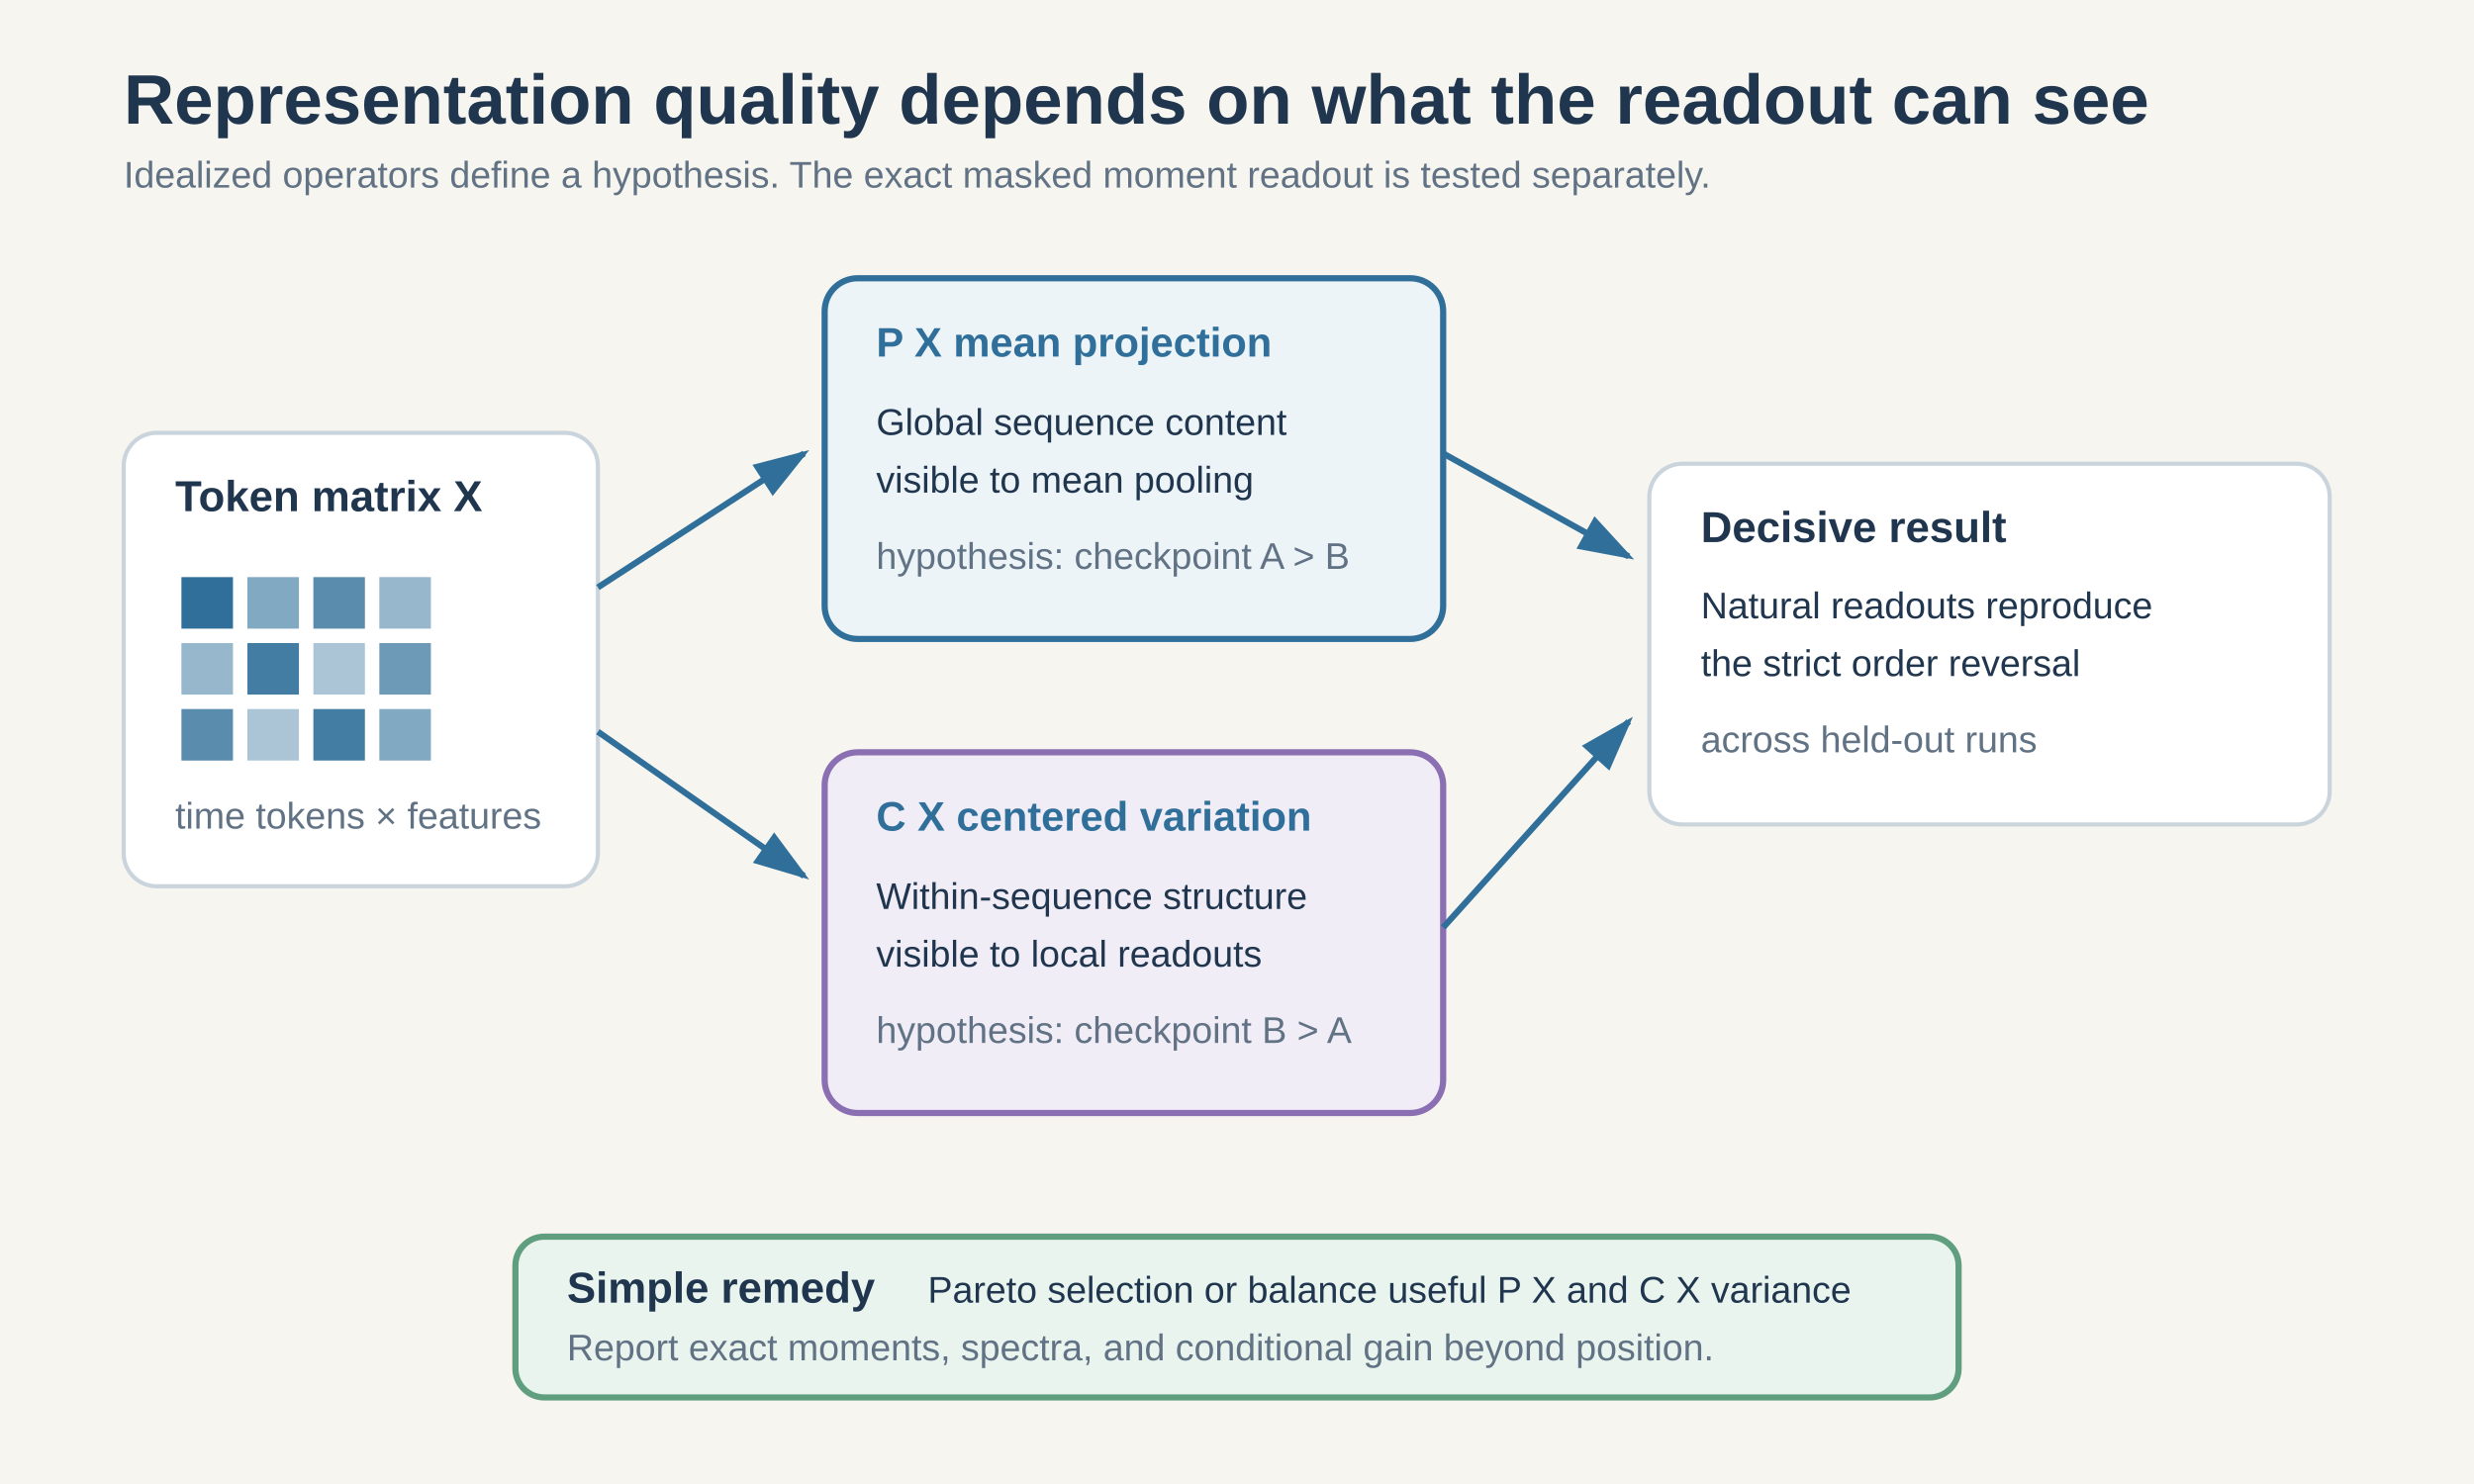
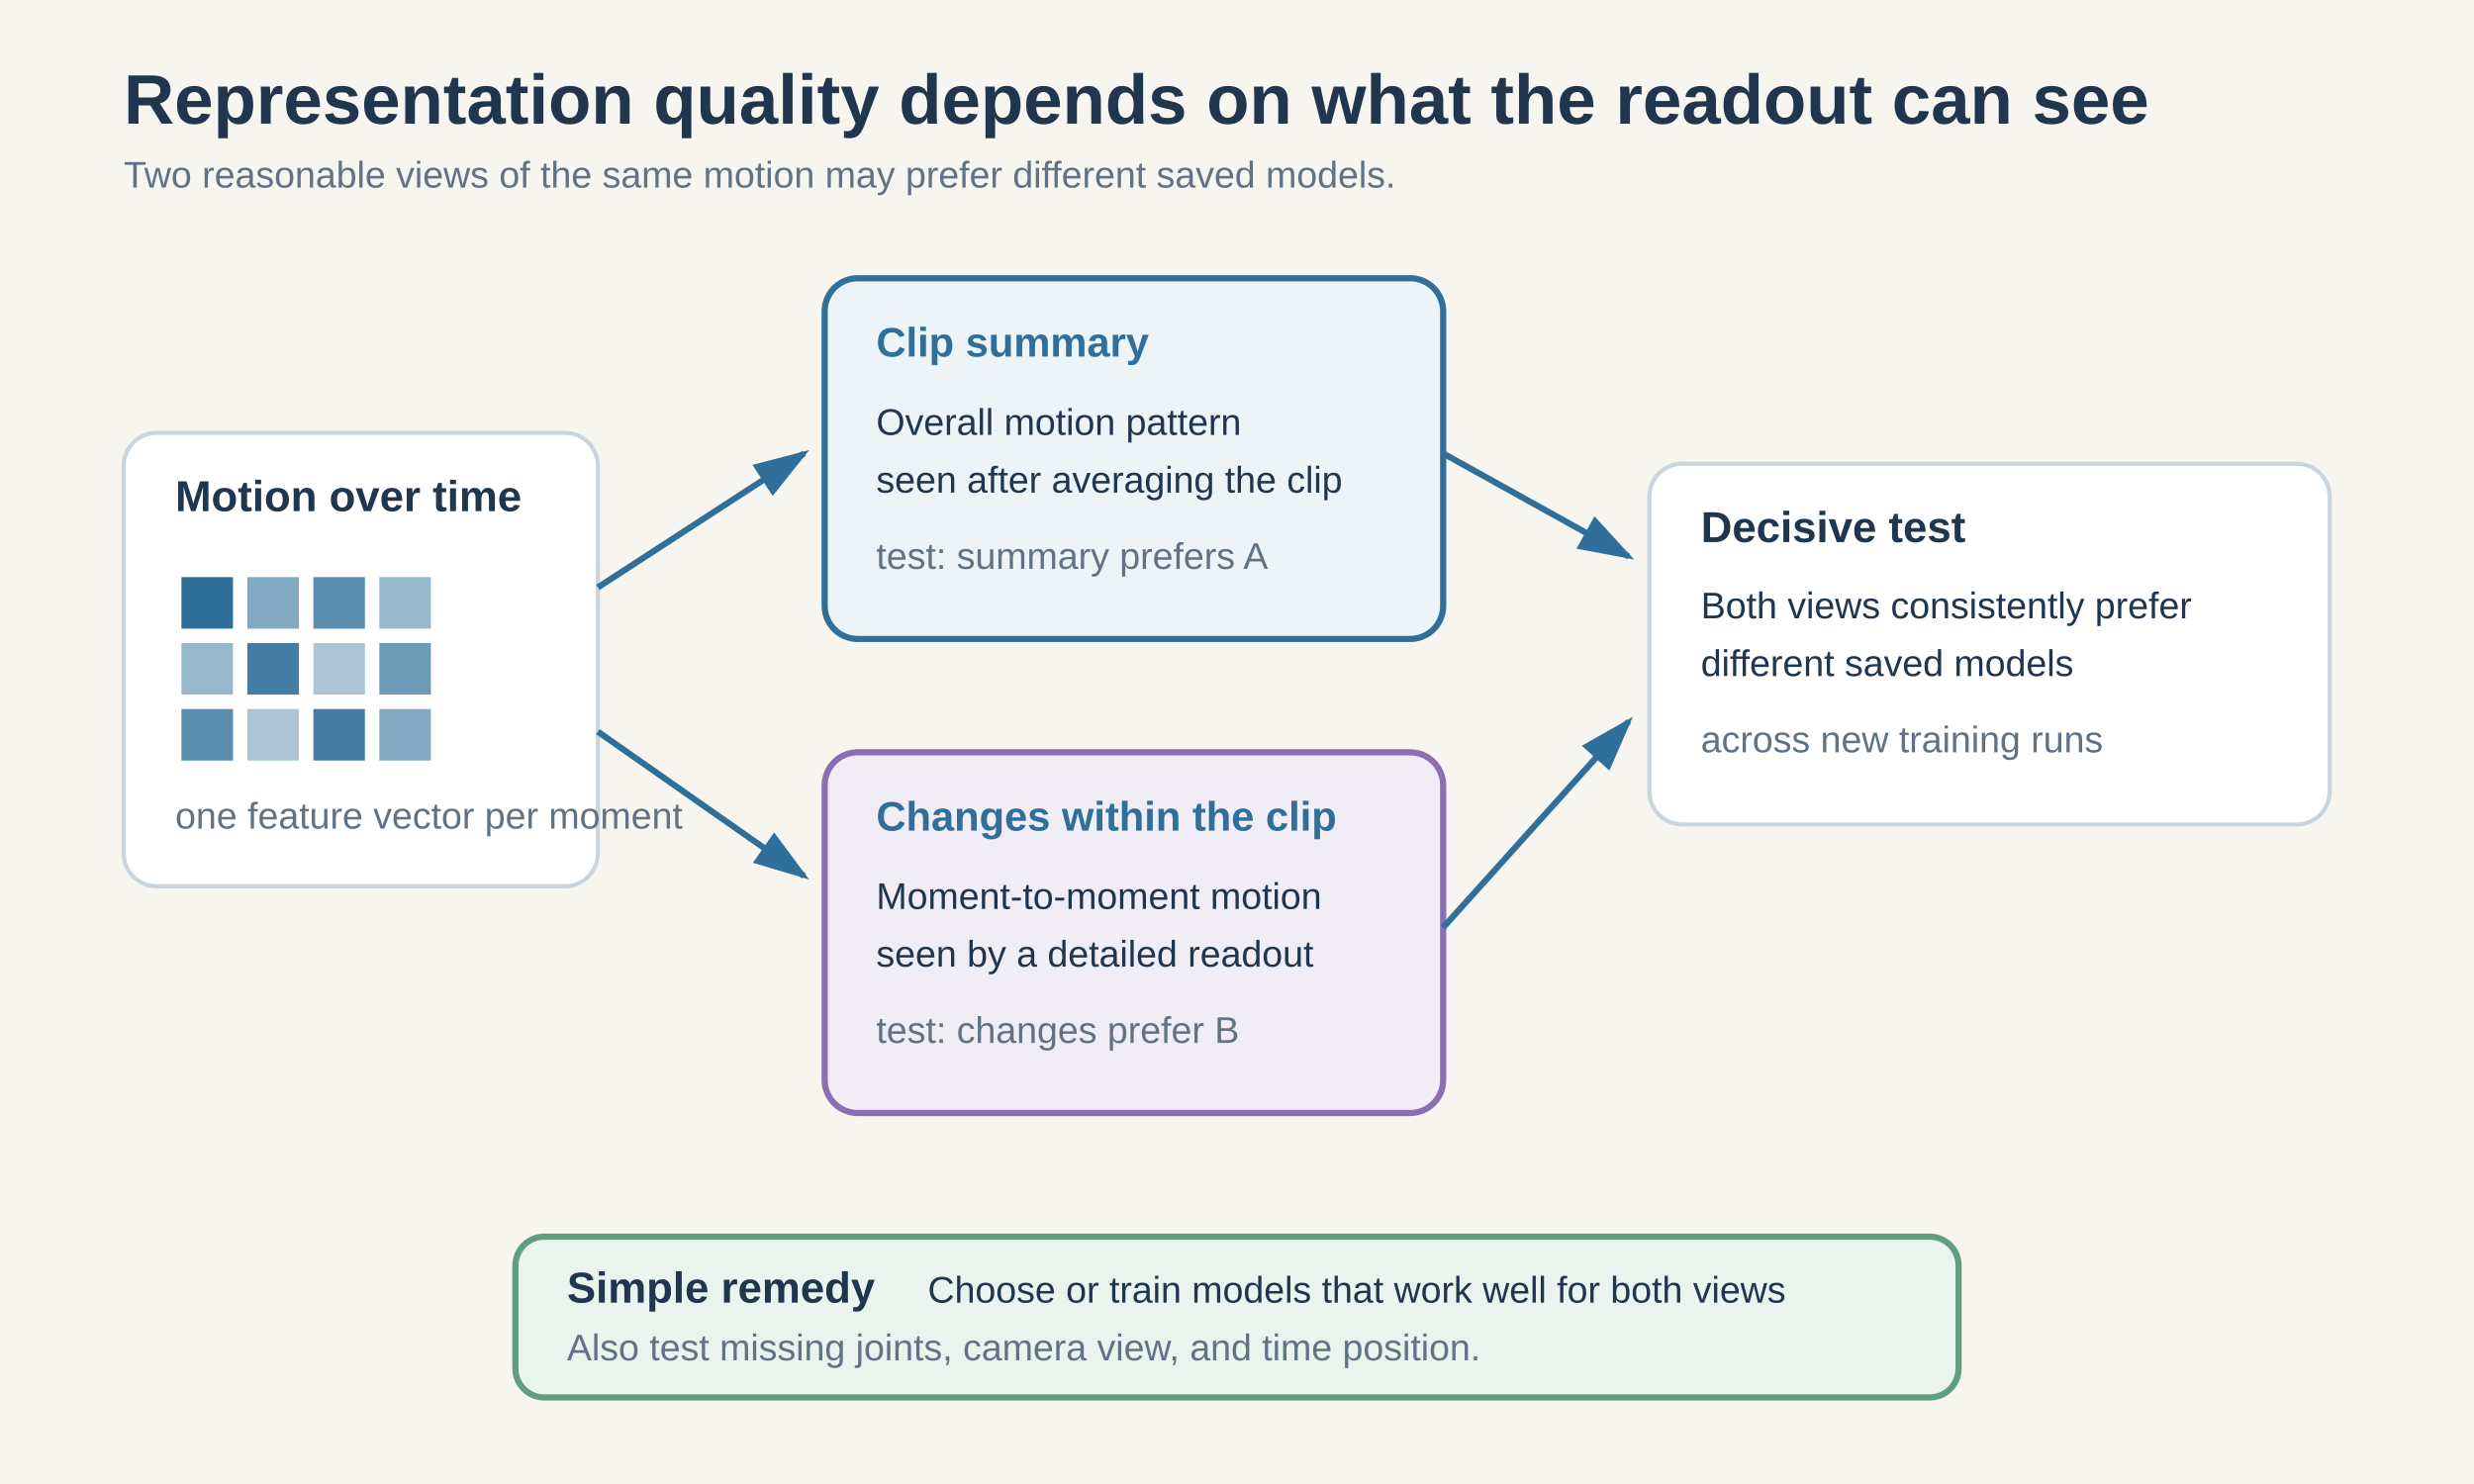
<svg xmlns="http://www.w3.org/2000/svg" width="1200" height="720" viewBox="0 0 1200 720" role="img" aria-labelledby="title desc">
  <defs>
    <style>
      .bg{fill:#f7f5ef}.card{fill:#fff;stroke:#cad4dc;stroke-width:2}.p{fill:#edf4f8;stroke:#2f6f99;stroke-width:3}.c{fill:#f1edf7;stroke:#8a6fb3;stroke-width:3}.rem{fill:#eaf4ee;stroke:#5f9e7e;stroke-width:3}.h{font:bold 34px Arial,sans-serif;fill:#20364e}.t{font:bold 21px Arial,sans-serif;fill:#20364e}.b{font:18px Arial,sans-serif;fill:#20364e}.s{font:18px Arial,sans-serif;fill:#607284}.math{font:bold 20px Arial,sans-serif;fill:#2f6f99}
    </style>
    <marker id="a" markerWidth="10" markerHeight="10" refX="8" refY="3" orient="auto">
      <path d="M0 0L9 3L0 6Z" fill="#2f6f99" />
    </marker>
  </defs>
  <rect class="bg" width="1200" height="720" />
  <text class="h" x="60" y="60">Representation quality depends on what the readout can see</text>
-   <text class="s" x="60" y="91">Idealized operators define a hypothesis. The exact masked moment readout is tested separately.</text>
+   <text class="s" x="60" y="91">Two reasonable views of the same motion may prefer different saved models.</text>
  <rect class="card" x="60" y="210" rx="16" width="230" height="220" />
-   <text class="t" x="85" y="248">Token matrix X</text>
+   <text class="t" x="85" y="248">Motion over time</text>
  <g fill="#2f6f99">
    <rect x="88" y="280" width="25" height="25" />
    <rect x="120" y="280" width="25" height="25" opacity=".6" />
    <rect x="152" y="280" width="25" height="25" opacity=".8" />
    <rect x="184" y="280" width="25" height="25" opacity=".5" />
    <rect x="88" y="312" width="25" height="25" opacity=".5" />
    <rect x="120" y="312" width="25" height="25" opacity=".9" />
    <rect x="152" y="312" width="25" height="25" opacity=".4" />
    <rect x="184" y="312" width="25" height="25" opacity=".7" />
    <rect x="88" y="344" width="25" height="25" opacity=".8" />
    <rect x="120" y="344" width="25" height="25" opacity=".4" />
    <rect x="152" y="344" width="25" height="25" opacity=".9" />
    <rect x="184" y="344" width="25" height="25" opacity=".6" />
  </g>
-   <text class="s" x="85" y="402">time tokens × features</text>
+   <text class="s" x="85" y="402">one feature vector per moment</text>
  <path d="M290 285 L390 220" stroke="#2f6f99" stroke-width="3" marker-end="url(#a)" />
  <path d="M290 355 L390 425" stroke="#2f6f99" stroke-width="3" marker-end="url(#a)" />
  <rect class="p" x="400" y="135" rx="16" width="300" height="175" />
-   <text class="math" x="425" y="173">P X   mean projection</text>
-   <text class="b" x="425" y="211">Global sequence content</text>
-   <text class="b" x="425" y="239">visible to mean pooling</text>
-   <text class="s" x="425" y="276">hypothesis: checkpoint A &gt; B</text>
+   <text class="math" x="425" y="173">Clip summary</text>
+   <text class="b" x="425" y="211">Overall motion pattern</text>
+   <text class="b" x="425" y="239">seen after averaging the clip</text>
+   <text class="s" x="425" y="276">test: summary prefers A</text>
  <rect class="c" x="400" y="365" rx="16" width="300" height="175" />
-   <text class="math" x="425" y="403">C X   centered variation</text>
-   <text class="b" x="425" y="441">Within-sequence structure</text>
-   <text class="b" x="425" y="469">visible to local readouts</text>
-   <text class="s" x="425" y="506">hypothesis: checkpoint B &gt; A</text>
+   <text class="math" x="425" y="403">Changes within the clip</text>
+   <text class="b" x="425" y="441">Moment-to-moment motion</text>
+   <text class="b" x="425" y="469">seen by a detailed readout</text>
+   <text class="s" x="425" y="506">test: changes prefer B</text>
  <path d="M700 220 L790 270" stroke="#2f6f99" stroke-width="3" marker-end="url(#a)" />
  <path d="M700 450 L790 350" stroke="#2f6f99" stroke-width="3" marker-end="url(#a)" />
  <rect class="card" x="800" y="225" rx="16" width="330" height="175" />
-   <text class="t" x="825" y="263">Decisive result</text>
-   <text class="b" x="825" y="300">Natural readouts reproduce</text>
-   <text class="b" x="825" y="328">the strict order reversal</text>
-   <text class="s" x="825" y="365">across held-out runs</text>
+   <text class="t" x="825" y="263">Decisive test</text>
+   <text class="b" x="825" y="300">Both views consistently prefer</text>
+   <text class="b" x="825" y="328">different saved models</text>
+   <text class="s" x="825" y="365">across new training runs</text>
  <rect class="rem" x="250" y="600" rx="14" width="700" height="78" />
  <text class="t" x="275" y="632">Simple remedy</text>
-   <text class="b" x="450" y="632">Pareto selection or balance useful P X and C X variance</text>
-   <text class="s" x="275" y="660">Report exact moments, spectra, and conditional gain beyond position.</text>
+   <text class="b" x="450" y="632">Choose or train models that work well for both views</text>
+   <text class="s" x="275" y="660">Also test missing joints, camera view, and time position.</text>
</svg>
